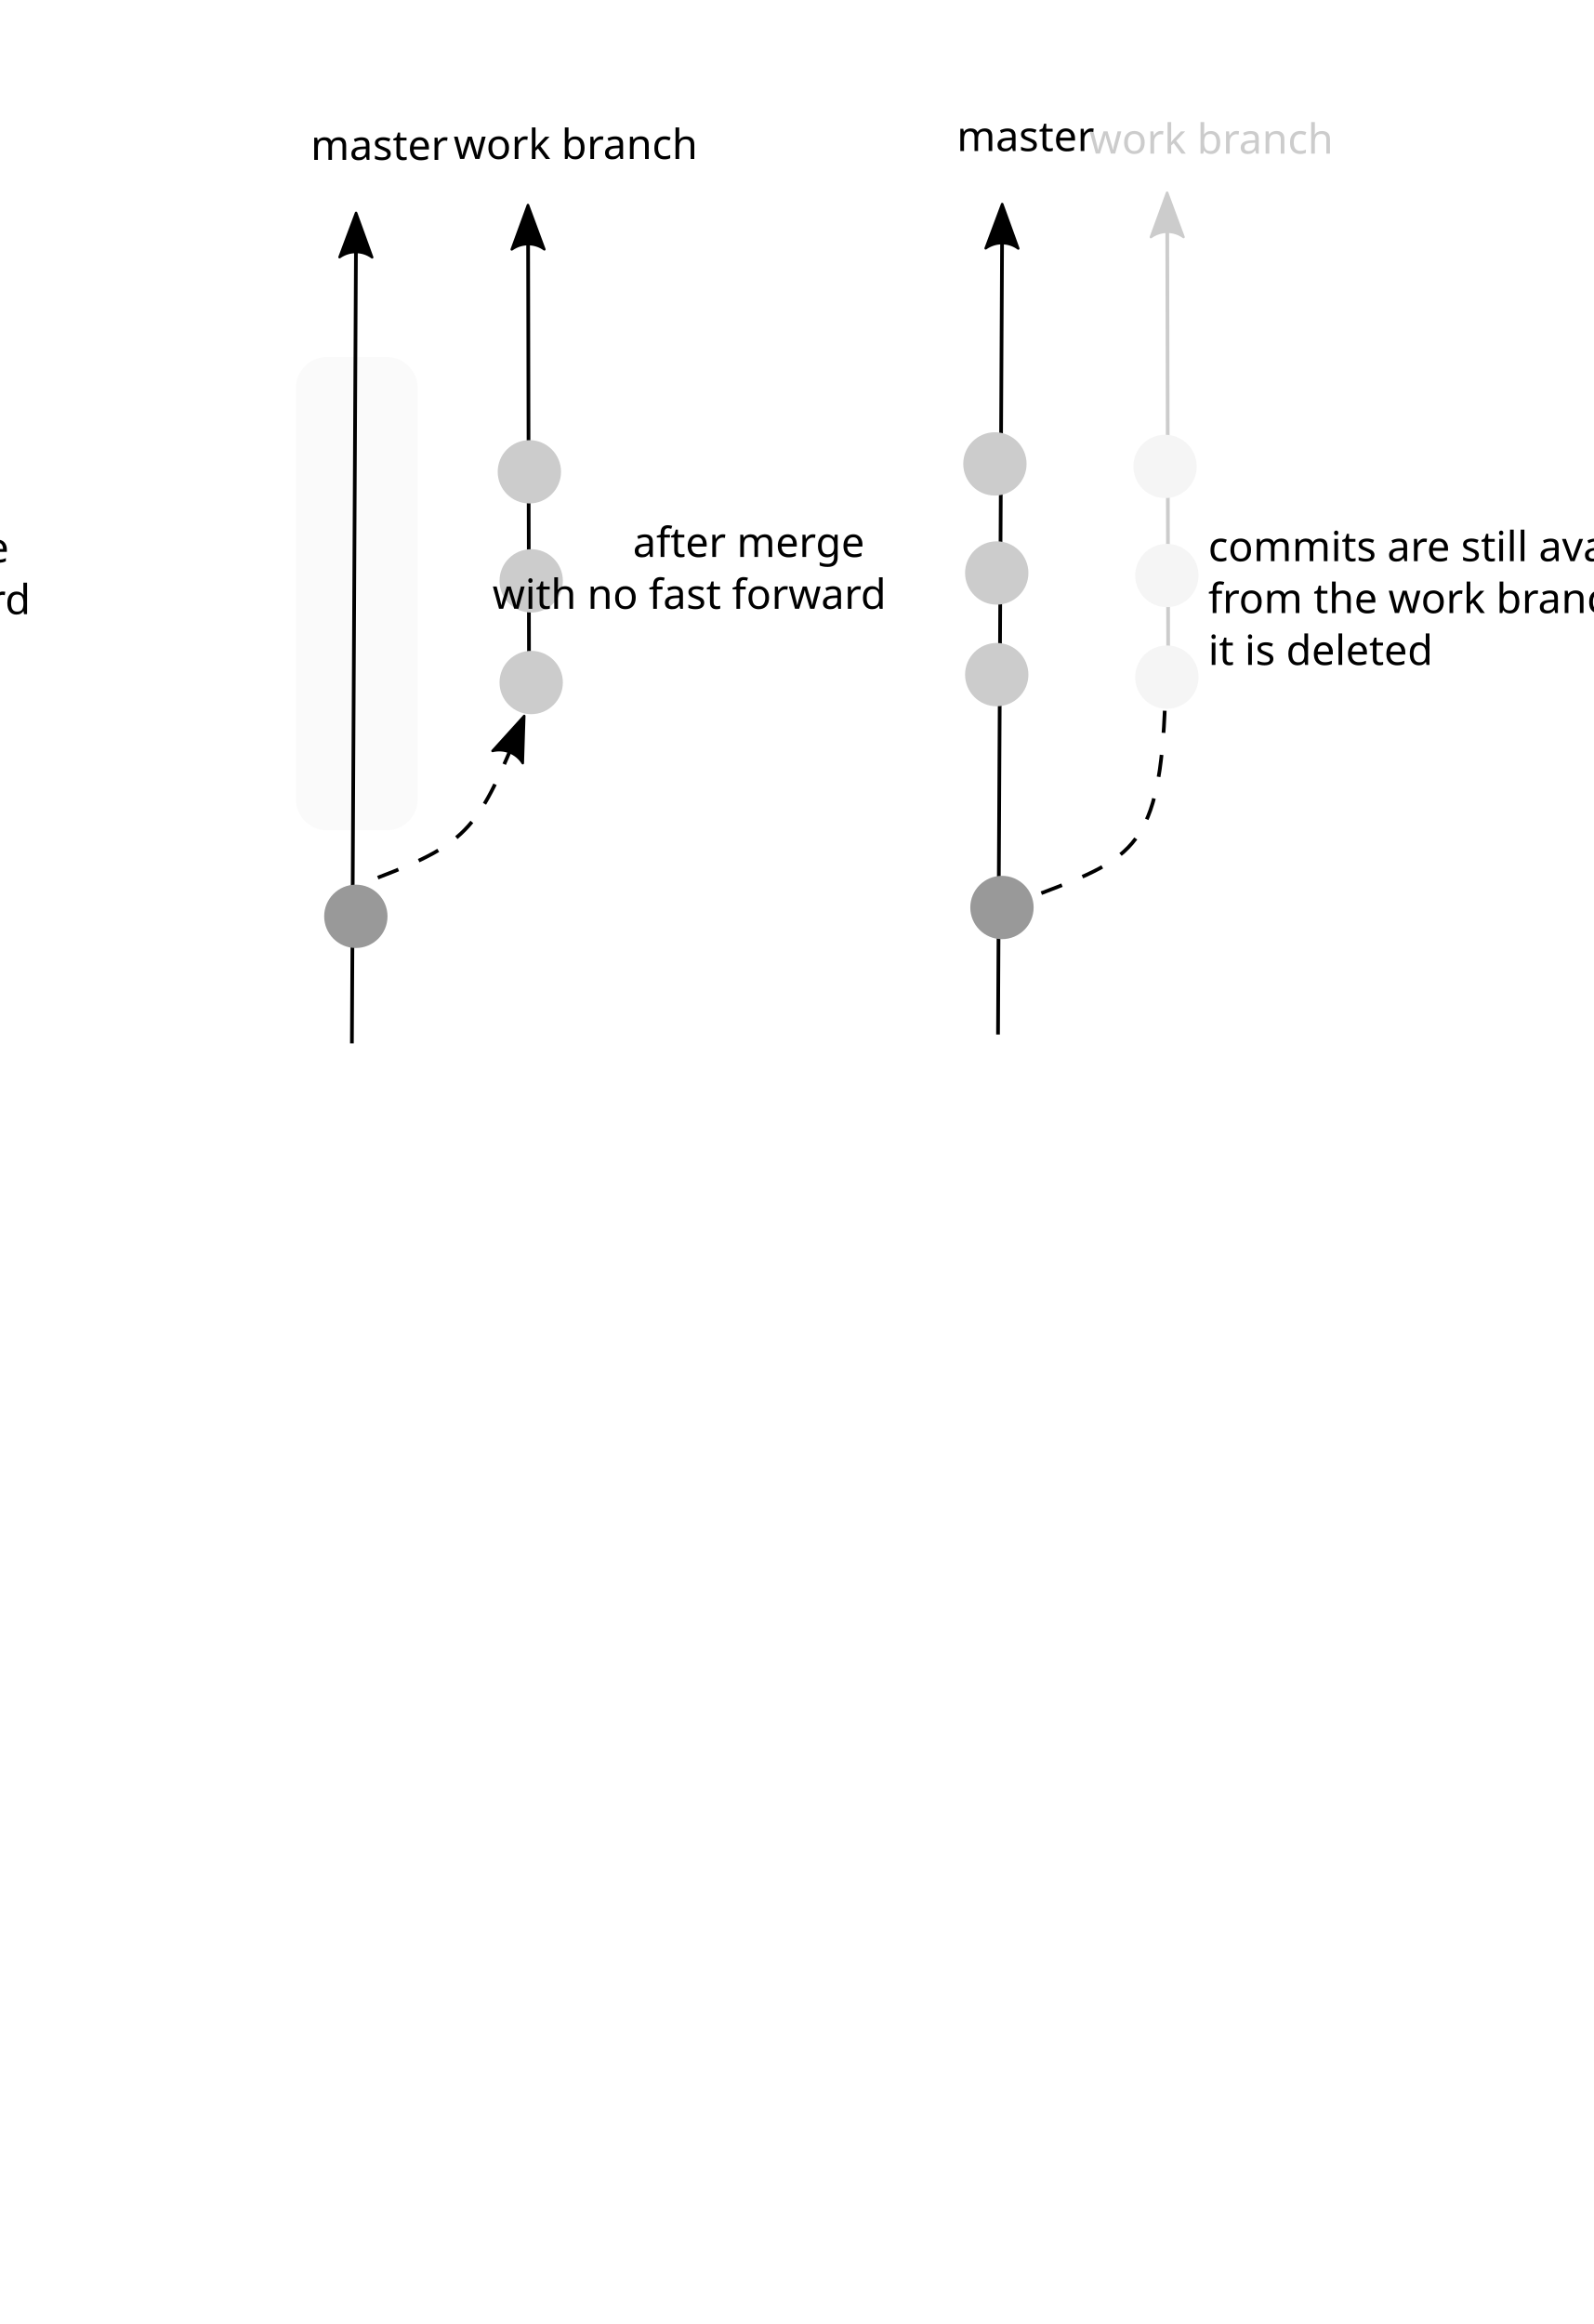
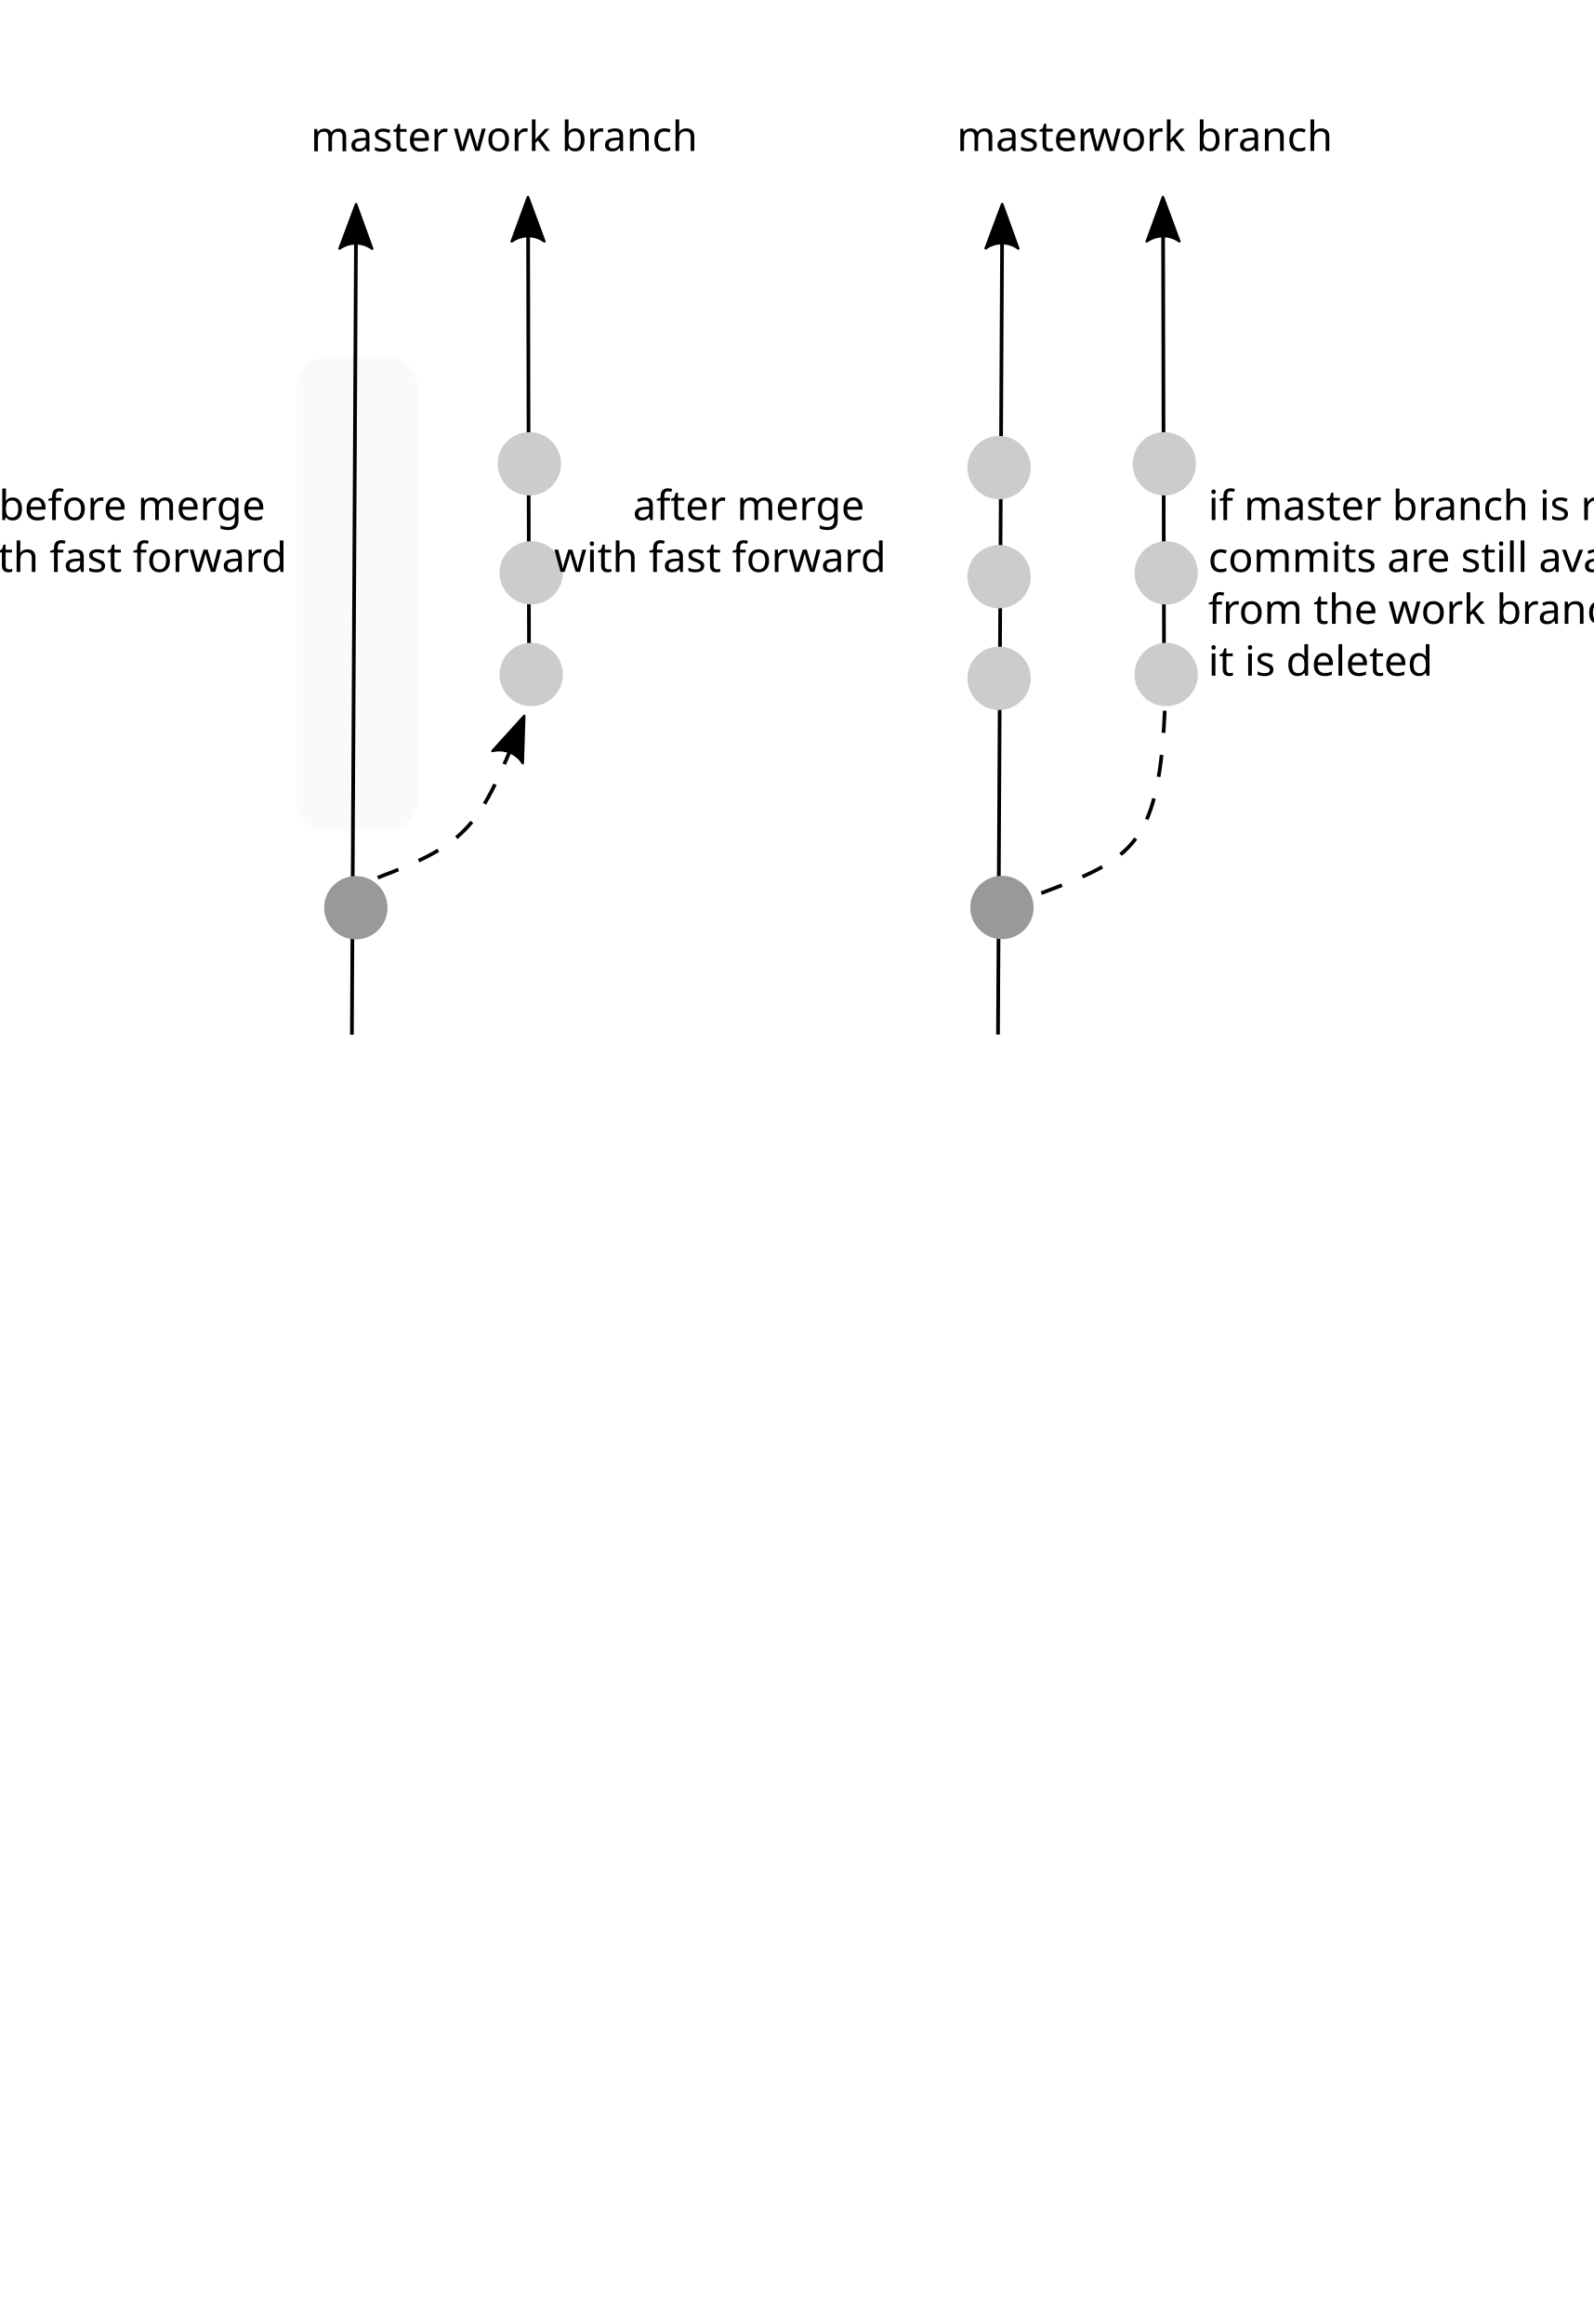
<svg xmlns="http://www.w3.org/2000/svg" id="svg2" height="7in" width="4.8in" version="1.1" viewBox="0 0 432 630">
  <defs id="defs4">
    <marker id="Arrow2Lend-8-0-0-7" refY="0" refX="0" orient="auto" overflow="visible">
      <path id="path4440-4-5-3-5" stroke-linejoin="round" d="m8.719 4.034-10.926-4.018 10.926-4.018c-1.746 2.372-1.735 5.617-6e-7 8.035z" fill-rule="evenodd" transform="matrix(-1.1,0,0,-1.1,-1.1,0)" stroke="#000" stroke-width=".625" />
    </marker>
    <marker id="Arrow2Lend-8-0-0-7-6" refY="0" refX="0" orient="auto" overflow="visible">
      <path id="path4440-4-5-3-5-9" stroke-linejoin="round" d="m8.719 4.034-10.926-4.018 10.926-4.018c-1.746 2.372-1.735 5.617-6e-7 8.035z" fill-rule="evenodd" transform="matrix(-1.1,0,0,-1.1,-1.1,0)" stroke="#000" stroke-width=".625" />
    </marker>
    <marker id="Arrow2Lend-8-0-0-7-7" refY="0" refX="0" orient="auto" overflow="visible">
      <path id="path4440-4-5-3-5-5" stroke-linejoin="round" d="m8.719 4.034-10.926-4.018 10.926-4.018c-1.746 2.372-1.735 5.617-6e-7 8.035z" fill-rule="evenodd" transform="matrix(-1.1,0,0,-1.1,-1.1,0)" stroke="#000" stroke-width=".625" />
    </marker>
    <marker id="Arrow2Lend-8-0-0-7-7-6" refY="0" refX="0" orient="auto" overflow="visible">
      <path id="path4440-4-5-3-5-5-3" stroke-linejoin="round" d="m8.719 4.034-10.926-4.018 10.926-4.018c-1.746 2.372-1.735 5.617-6e-7 8.035z" fill-rule="evenodd" transform="matrix(-1.1,0,0,-1.1,-1.1,0)" stroke="#000" stroke-width=".625" />
    </marker>
    <marker id="Arrow2Lend-8-0-0-7-6-9-1" refY="0" refX="0" orient="auto" overflow="visible">
      <path id="path4440-4-5-3-5-9-5-1" stroke-linejoin="round" d="m8.719 4.034-10.926-4.018 10.926-4.018c-1.746 2.372-1.735 5.617-6e-7 8.035z" fill-rule="evenodd" transform="matrix(-1.1,0,0,-1.1,-1.1,0)" stroke="#000" stroke-width=".625" />
    </marker>
    <marker id="Arrow2Lend-8-0-0-7-6-9-6" refY="0" refX="0" orient="auto" overflow="visible">
      <path id="path4440-4-5-3-5-9-5-7" stroke-linejoin="round" d="m8.719 4.034-10.926-4.018 10.926-4.018c-1.746 2.372-1.735 5.617-6e-7 8.035z" fill-rule="evenodd" transform="matrix(-1.1,0,0,-1.1,-1.1,0)" stroke="#000" stroke-width=".625" />
    </marker>
    <marker id="Arrow2Lend-8-0-0-7-6-9-6-2" refY="0" refX="0" orient="auto" overflow="visible">
      <path id="path4440-4-5-3-5-9-5-7-3" stroke-linejoin="round" d="m8.719 4.034-10.926-4.018 10.926-4.018c-1.746 2.372-1.735 5.617-6e-7 8.035z" fill-rule="evenodd" transform="matrix(-1.1,0,0,-1.1,-1.1,0)" stroke="#000" stroke-width=".625" />
    </marker>
    <marker id="Arrow2Lend-8-0-0-7-6-9-1-1" refY="0" refX="0" orient="auto" overflow="visible">
      <path id="path4440-4-5-3-5-9-5-1-7" stroke-linejoin="round" d="m8.719 4.034-10.926-4.018 10.926-4.018c-1.746 2.372-1.735 5.617-6e-7 8.035z" fill-rule="evenodd" transform="matrix(-1.1,0,0,-1.1,-1.1,0)" stroke="#000" stroke-width=".625" />
    </marker>
    <marker id="Arrow2Lend-8-0-0-7-6-9-1-1-6" refY="0" refX="0" orient="auto" overflow="visible">
      <path id="path4440-4-5-3-5-9-5-1-7-3" stroke-linejoin="round" d="m8.719 4.034-10.926-4.018 10.926-4.018c-1.746 2.372-1.735 5.617-6e-7 8.035z" fill-rule="evenodd" transform="matrix(-1.1,0,0,-1.1,-1.1,0)" stroke="#000" stroke-width=".625" />
    </marker>
    <marker id="Arrow2Lend-8-0-0-7-6-9-1-1-9" refY="0" refX="0" orient="auto" overflow="visible">
      <path id="path4440-4-5-3-5-9-5-1-7-8" stroke-linejoin="round" d="m8.719 4.034-10.926-4.018 10.926-4.018c-1.746 2.372-1.735 5.617-6e-7 8.035z" fill-rule="evenodd" transform="matrix(-1.1,0,0,-1.1,-1.1,0)" stroke="#000" stroke-width=".625" />
    </marker>
    <marker style="overflow:visible" id="Arrow2Lend-8-0-0-7-69" refY="0" refX="0" orient="auto" overflow="visible">
      <path style="fill-rule:evenodd;stroke:#000000;stroke-width:0.625;stroke-linejoin:round" id="path4440-4-5-3-5-7" d="M 8.719,4.034 -2.207,0.016 8.719,-4.002 c -1.746,2.372 -1.735,5.617 -6e-7,8.035 z" transform="matrix(-1.1,0,0,-1.1,-1.1,0)" />
    </marker>
    <marker style="overflow:visible" id="Arrow2Lend-8-0-0-7-6-5" refY="0" refX="0" orient="auto" overflow="visible">
      <path style="fill-rule:evenodd;stroke:#000000;stroke-width:0.625;stroke-linejoin:round" id="path4440-4-5-3-5-9-0" d="M 8.719,4.034 -2.207,0.016 8.719,-4.002 c -1.746,2.372 -1.735,5.617 -6e-7,8.035 z" transform="matrix(-1.1,0,0,-1.1,-1.1,0)" />
    </marker>
    <marker style="overflow:visible" id="Arrow2Lend-8-0-0-7-6-9-1-1-95" refY="0" refX="0" orient="auto" overflow="visible">
      <path style="fill-rule:evenodd;stroke:#000000;stroke-width:0.625;stroke-linejoin:round" id="path4440-4-5-3-5-9-5-1-7-7" d="M 8.719,4.034 -2.207,0.016 8.719,-4.002 c -1.746,2.372 -1.735,5.617 -6e-7,8.035 z" transform="matrix(-1.1,0,0,-1.1,-1.1,0)" />
    </marker>
    <marker style="overflow:visible" id="Arrow2Lend-8-0-0-7-6-9-1-1-64" refY="0" refX="0" orient="auto" overflow="visible">
      <path style="fill-rule:evenodd;stroke:#000000;stroke-width:0.625;stroke-linejoin:round" id="path4440-4-5-3-5-9-5-1-7-86" d="M 8.719,4.034 -2.207,0.016 8.719,-4.002 c -1.746,2.372 -1.735,5.617 -6e-7,8.035 z" transform="matrix(-1.1,0,0,-1.1,-1.1,0)" />
    </marker>
    <marker style="overflow:visible" id="Arrow2Lend-8-0-0-7-6-9-1-1-4" refY="0" refX="0" orient="auto" overflow="visible">
      <path style="fill-rule:evenodd;stroke:#000000;stroke-width:0.625;stroke-linejoin:round" id="path4440-4-5-3-5-9-5-1-7-77" d="M 8.719,4.034 -2.207,0.016 8.719,-4.002 c -1.746,2.372 -1.735,5.617 -6e-7,8.035 z" transform="matrix(-1.1,0,0,-1.1,-1.1,0)" />
    </marker>
    <marker style="overflow:visible" id="Arrow2Lend-8-0-0-7-6-6" refY="0" refX="0" orient="auto" overflow="visible">
      <path style="fill-rule:evenodd;stroke:#000000;stroke-width:0.625;stroke-linejoin:round" id="path4440-4-5-3-5-9-08" d="M 8.719,4.034 -2.207,0.016 8.719,-4.002 c -1.746,2.372 -1.735,5.617 -6e-7,8.035 z" transform="matrix(-1.1,0,0,-1.1,-1.1,0)" />
    </marker>
    <marker style="overflow:visible" id="Arrow2Lend-8-0-0-7-0" refY="0" refX="0" orient="auto" overflow="visible">
      <path style="fill-rule:evenodd;stroke:#000000;stroke-width:0.625;stroke-linejoin:round" id="path4440-4-5-3-5-2" d="M 8.719,4.034 -2.207,0.016 8.719,-4.002 c -1.746,2.372 -1.735,5.617 -6e-7,8.035 z" transform="matrix(-1.1,0,0,-1.1,-1.1,0)" />
    </marker>
+     <marker style="overflow:visible" id="Arrow2Lend-8-0-0-7-6-2" refY="0" refX="0" orient="auto" overflow="visible">
+       <path style="fill-rule:evenodd;stroke:#000000;stroke-width:0.625;stroke-linejoin:round" id="path4440-4-5-3-5-9-5" d="M 8.719,4.034 -2.207,0.016 8.719,-4.002 c -1.746,2.372 -1.735,5.617 -6e-7,8.035 z" transform="matrix(-1.1,0,0,-1.1,-1.1,0)" />
+     </marker>
  </defs>
  <g id="layer1" transform="translate(0 -422.36)">
    <rect style="opacity:1;fill:#fafafa;fill-opacity:1;stroke:none;stroke-width:0.648;stroke-miterlimit:4;stroke-dasharray:none;stroke-dashoffset:0;stroke-opacity:1" id="rect6398" width="33.033" height="128.358" x="80.224" y="519.109" ry="8.494" />
-     <g id="g17235" transform="translate(-212.8109,-101.357)">
+     <g id="g17235" transform="translate(-212.8109,-103.6928)">
      <path id="path4413-1-2-6-8" d="m 308.22,806.56 1.145,-223.801" style="fill:none;stroke:#000000;stroke-width:1px;marker-end:url(#Arrow2Lend-8-0-0-7)" />
      <g id="g4882" style="fill:#999999">
        <circle id="path17044-3" cy="772.12" cx="309.29" r="8.586" />
      </g>
      <text id="text17090-43" style="font-stretch:condensed;font-size:11.25px;line-height:125%;font-family:'Myriad Pro';letter-spacing:0px;word-spacing:0px;fill:#000000" font-size="11.25px" font-stretch="condensed" line-height="125%" y="567.058" x="297.052" xml:space="preserve">
        <tspan id="tspan17092-0" y="567.058" x="297.052">master</tspan>
      </text>
    </g>
-     <g id="g17235-1" transform="translate(-138.8909,-100.659)">
+     <g id="g17235-1" transform="translate(-138.8909,-102.828)">
      <path id="path4413-1-2-6-8-3" d="m 282.34,711.074 -0.284,-131.146" style="fill:none;stroke:#000000;stroke-width:1px;marker-end:url(#Arrow2Lend-8-0-0-7-6)" />
      <g id="g4892" transform="translate(-26.42662,-0.9438078)">
        <circle id="path17044-3-3" cy="708.98" cx="309.34" r="8.586" style="fill:#cccccc" />
        <circle id="circle17046-1-3" cx="309.34" cy="681.425" r="8.586" style="fill:#cccccc" />
        <text id="text17090-43-4" style="font-stretch:condensed;font-size:11.25px;line-height:125%;font-family:'Myriad Pro';letter-spacing:0px;word-spacing:0px;fill:#000000" font-size="11.25px" font-stretch="condensed" line-height="125%" y="567.058" x="288.279" xml:space="preserve">
          <tspan id="tspan17092-0-3" y="567.058" x="288.279">work branch</tspan>
        </text>
        <flowRoot id="flowRoot17352" style="font-stretch:condensed;font-size:11.25px;line-height:125%;font-family:'Myriad Pro';letter-spacing:0px;word-spacing:0px;fill:#000000" xml:space="preserve" font-size="11.25px" transform="translate(142.5,412.36)" font-stretch="condensed" line-height="125%">
          <flowRegion id="flowRegion17354">
            <rect id="rect17356" y="21.429" width="42.143" x="147.86" height="248.57" />
          </flowRegion>
          <flowPara id="flowPara17358" />
        </flowRoot>
        <circle style="fill:#cccccc" id="circle17046-1-3-2" cx="308.844" cy="651.857" r="8.586" />
      </g>
    </g>
    <path id="path4413-1-2-6-8-3-2-3-7" d="m 102.434,660.276 c 24.857,-9.47 27.518,-13.622 39.221,-42.599" style="fill:none;stroke:#000000;stroke-dasharray:6, 6;marker-end:url(#Arrow2Lend-8-0-0-7-6-9-1-1)" />
    <g id="g17235-2" transform="translate(-37.62949,-103.7543)">
      <path id="path4413-1-2-6-8-33" d="m 308.22,806.56 1.145,-223.801" style="fill:none;stroke:#000000;stroke-width:1px;marker-end:url(#Arrow2Lend-8-0-0-7-0)" />
      <g id="g4882-9" style="fill:#999999">
        <circle id="path17044-3-5" cy="772.12" cx="309.29" r="8.586" />
      </g>
      <text id="text17090-43-6" style="font-stretch:condensed;font-size:11.25px;line-height:125%;font-family:'Myriad Pro';letter-spacing:0px;word-spacing:0px;fill:#000000" font-size="11.25px" font-stretch="condensed" line-height="125%" y="567.058" x="297.052" xml:space="preserve">
        <tspan id="tspan17092-0-5" y="567.058" x="297.052">master</tspan>
      </text>
    </g>
-     <g id="g17235-1-5" transform="translate(7.03247,-103.0563)" style="opacity:0.2">
-       <path id="path4413-1-2-6-8-3-6" d="M 309.71,710.13 309.426,578.984" style="fill:none;stroke:#000000;stroke-width:1px;marker-end:url(#Arrow2Lend-8-0-0-7-6-6)" />
-       <g id="g4892-5">
-         <circle id="path17044-3-3-5" cy="708.98" cx="309.34" r="8.586" style="fill:#cccccc" />
-         <circle id="circle17046-1-3-7" cx="309.34" cy="681.425" r="8.586" style="fill:#cccccc" />
-         <text id="text17090-43-4-8" style="font-stretch:condensed;font-size:11.25px;line-height:125%;font-family:'Myriad Pro';letter-spacing:0px;word-spacing:0px;fill:#000000" font-size="11.25px" font-stretch="condensed" line-height="125%" y="567.058" x="288.279" xml:space="preserve">
-           <tspan id="tspan17092-0-3-8" y="567.058" x="288.279">work branch</tspan>
-         </text>
-         <flowRoot id="flowRoot17352-6" style="font-stretch:condensed;font-size:11.25px;line-height:125%;font-family:'Myriad Pro';letter-spacing:0px;word-spacing:0px;fill:#000000" xml:space="preserve" font-size="11.25px" transform="translate(142.5,412.36)" font-stretch="condensed" line-height="125%">
-           <flowRegion id="flowRegion17354-2">
-             <rect id="rect17356-7" y="21.429" width="42.143" x="147.86" height="248.57" />
-           </flowRegion>
-           <flowPara id="flowPara17358-6" />
-         </flowRoot>
-         <circle style="fill:#cccccc" id="circle17046-1-3-2-7" cx="308.844" cy="651.857" r="8.586" />
-       </g>
-     </g>
+     <g id="g17235-1-5" transform="translate(7.03247,-103.0563)" style="opacity:0.2" />
    <path id="path4413-1-2-6-8-3-2-3-7-2" d="m 282.335,664.485 c 24.857,-9.47 32.237,-12.678 33.558,-52.037" style="fill:none;stroke:#000000;stroke-dasharray:6, 6" />
-     <text xml:space="preserve" style="font-style:normal;font-variant:normal;font-weight:normal;font-stretch:condensed;font-size:11.25px;line-height:125%;font-family:'Myriad Pro';-inkscape-font-specification:'Myriad Pro, Condensed';text-align:end;letter-spacing:0px;word-spacing:0px;writing-mode:lr-tb;text-anchor:end;fill:#000000;fill-opacity:1;stroke:none;stroke-width:1px;stroke-linecap:butt;stroke-linejoin:miter;stroke-opacity:1" x="254.884" y="573.34" id="text5575-4">
-       <tspan id="tspan5577-3" x="254.884" y="573.34">after merge</tspan>
-       <tspan x="254.884" y="587.402" id="tspan5958-2">with no fast forward</tspan>
+     <text xml:space="preserve" style="font-style:normal;font-variant:normal;font-weight:normal;font-stretch:condensed;font-size:11.25px;line-height:125%;font-family:'Myriad Pro';-inkscape-font-specification:'Myriad Pro, Condensed';text-align:end;letter-spacing:0px;word-spacing:0px;writing-mode:lr-tb;text-anchor:end;fill:#000000;fill-opacity:1;stroke:none;stroke-width:1px;stroke-linecap:butt;stroke-linejoin:miter;stroke-opacity:1" x="254.884" y="563.34" id="text5575-4">
+       <tspan id="tspan5577-3" x="254.884" y="563.34">after merge</tspan>
+       <tspan x="254.884" y="577.402" id="tspan5958-2">with fast forward</tspan>
    </text>
-     <text xml:space="preserve" style="font-style:normal;font-variant:normal;font-weight:normal;font-stretch:condensed;font-size:11.25px;line-height:125%;font-family:'Myriad Pro';-inkscape-font-specification:'Myriad Pro, Condensed';text-align:start;letter-spacing:0px;word-spacing:0px;writing-mode:lr-tb;text-anchor:start;fill:#000000;fill-opacity:1;stroke:none;stroke-width:1px;stroke-linecap:butt;stroke-linejoin:miter;stroke-opacity:1" x="327.582" y="574.486" id="text5575-4-1">
-       <tspan x="327.582" y="574.486" id="tspan6378">commits are still available</tspan>
-       <tspan x="327.582" y="588.548" id="tspan6384">from the work branch until</tspan>
-       <tspan x="327.582" y="602.611" id="tspan6388">it is deleted</tspan>
+     <text xml:space="preserve" style="font-style:normal;font-variant:normal;font-weight:normal;font-stretch:condensed;font-size:11.25px;line-height:125%;font-family:'Myriad Pro';-inkscape-font-specification:'Myriad Pro, Condensed';text-align:start;letter-spacing:0px;word-spacing:0px;writing-mode:lr-tb;text-anchor:start;fill:#000000;fill-opacity:1;stroke:none;stroke-width:1px;stroke-linecap:butt;stroke-linejoin:miter;stroke-opacity:1" x="327.582" y="563.34" id="text5575-4-1">
+       <tspan x="327.582" y="563.34" id="tspan6378">if master branch is reset,</tspan>
+       <tspan x="327.582" y="577.402" id="tspan4231">commits are still available</tspan>
+       <tspan x="327.582" y="591.465" id="tspan6384">from the work branch until</tspan>
+       <tspan x="327.582" y="605.527" id="tspan6388">it is deleted</tspan>
    </text>
    <flowRoot xml:space="preserve" id="flowRoot6390" style="fill:black;stroke:none;stroke-opacity:1;stroke-width:1px;stroke-linejoin:miter;stroke-linecap:butt;fill-opacity:1;font-family:'Myriad Pro';font-style:normal;font-weight:normal;font-size:11.25px;line-height:125%;letter-spacing:0px;word-spacing:0px;-inkscape-font-specification:'Myriad Pro, Condensed';font-stretch:condensed;font-variant:normal;text-anchor:start;text-align:start;writing-mode:lr">
      <flowRegion id="flowRegion6392">
        <rect id="rect6394" width="34.921" height="120.807" x="79.28" y="94.861" />
      </flowRegion>
      <flowPara id="flowPara6396" />
    </flowRoot>
  </g>
-   <text xml:space="preserve" style="font-style:normal;font-variant:normal;font-weight:normal;font-stretch:condensed;font-size:11.25px;line-height:125%;font-family:'Myriad Pro';-inkscape-font-specification:'Myriad Pro, Condensed';text-align:end;letter-spacing:0px;word-spacing:0px;writing-mode:lr-tb;text-anchor:end;fill:#000000;fill-opacity:1;stroke:none;stroke-width:1px;stroke-linecap:butt;stroke-linejoin:miter;stroke-opacity:1;" x="86.578" y="152.433" id="text5575">
-     <tspan id="tspan5577" x="17.056" y="152.433">before merge</tspan>
-     <tspan x="17.056" y="166.496" id="tspan5958">with no fast forward</tspan>
+   <text xml:space="preserve" style="font-style:normal;font-variant:normal;font-weight:normal;font-stretch:condensed;font-size:11.25px;line-height:125%;font-family:'Myriad Pro';-inkscape-font-specification:'Myriad Pro, Condensed';text-align:end;letter-spacing:0px;word-spacing:0px;writing-mode:lr-tb;text-anchor:end;fill:#000000;fill-opacity:1;stroke:none;stroke-width:1px;stroke-linecap:butt;stroke-linejoin:miter;stroke-opacity:1" x="86.578" y="140.98" id="text5575">
+     <tspan id="tspan5577" x="86.578" y="140.98">before merge</tspan>
+     <tspan x="86.578" y="155.042" id="tspan5958">with fast forward</tspan>
  </text>
-   <circle id="path17044-3-3-5-0" cy="182.882" cx="270.245" r="8.586" style="fill:#cccccc" />
-   <circle id="circle17046-1-3-7-0" cx="270.245" cy="155.327" r="8.586" style="fill:#cccccc" />
-   <circle style="fill:#cccccc" id="circle17046-1-3-2-7-4" cx="269.749" cy="125.759" r="8.586" />
+   <circle id="path17044-3-3-5-0" cy="183.883" cx="270.879" r="8.586" style="fill:#cccccc" />
+   <circle id="circle17046-1-3-7-0" cx="270.879" cy="156.328" r="8.586" style="fill:#cccccc" />
+   <circle style="fill:#cccccc" id="circle17046-1-3-2-7-4" cx="270.879" cy="126.76" r="8.586" />
+   <g id="g17235-1-52" transform="translate(33.27498,-525.188)">
+     <path id="path4413-1-2-6-8-3-8" d="m 282.34,711.074 -0.284,-131.146" style="fill:none;stroke:#000000;stroke-width:1px;marker-end:url(#Arrow2Lend-8-0-0-7-6-2)" />
+     <g id="g4892-0" transform="translate(-26.42662,-0.9438078)">
+       <circle id="path17044-3-3-9" cy="708.98" cx="309.34" r="8.586" style="fill:#cccccc" />
+       <circle id="circle17046-1-3-3" cx="309.34" cy="681.425" r="8.586" style="fill:#cccccc" />
+       <text id="text17090-43-4-3" style="font-stretch:condensed;font-size:11.25px;line-height:125%;font-family:'Myriad Pro';letter-spacing:0px;word-spacing:0px;fill:#000000" font-size="11.25px" font-stretch="condensed" line-height="125%" y="567.058" x="288.279" xml:space="preserve">
+         <tspan id="tspan17092-0-3-6" y="567.058" x="288.279">work branch</tspan>
+       </text>
+       <flowRoot id="flowRoot17352-5" style="font-stretch:condensed;font-size:11.25px;line-height:125%;font-family:'Myriad Pro';letter-spacing:0px;word-spacing:0px;fill:#000000" xml:space="preserve" font-size="11.25px" transform="translate(142.5,412.36)" font-stretch="condensed" line-height="125%">
+         <flowRegion id="flowRegion17354-0">
+           <rect id="rect17356-6" y="21.429" width="42.143" x="147.86" height="248.57" />
+         </flowRegion>
+         <flowPara id="flowPara17358-6" />
+       </flowRoot>
+       <circle style="fill:#cccccc" id="circle17046-1-3-2-1" cx="308.844" cy="651.857" r="8.586" />
+     </g>
+   </g>
</svg>
